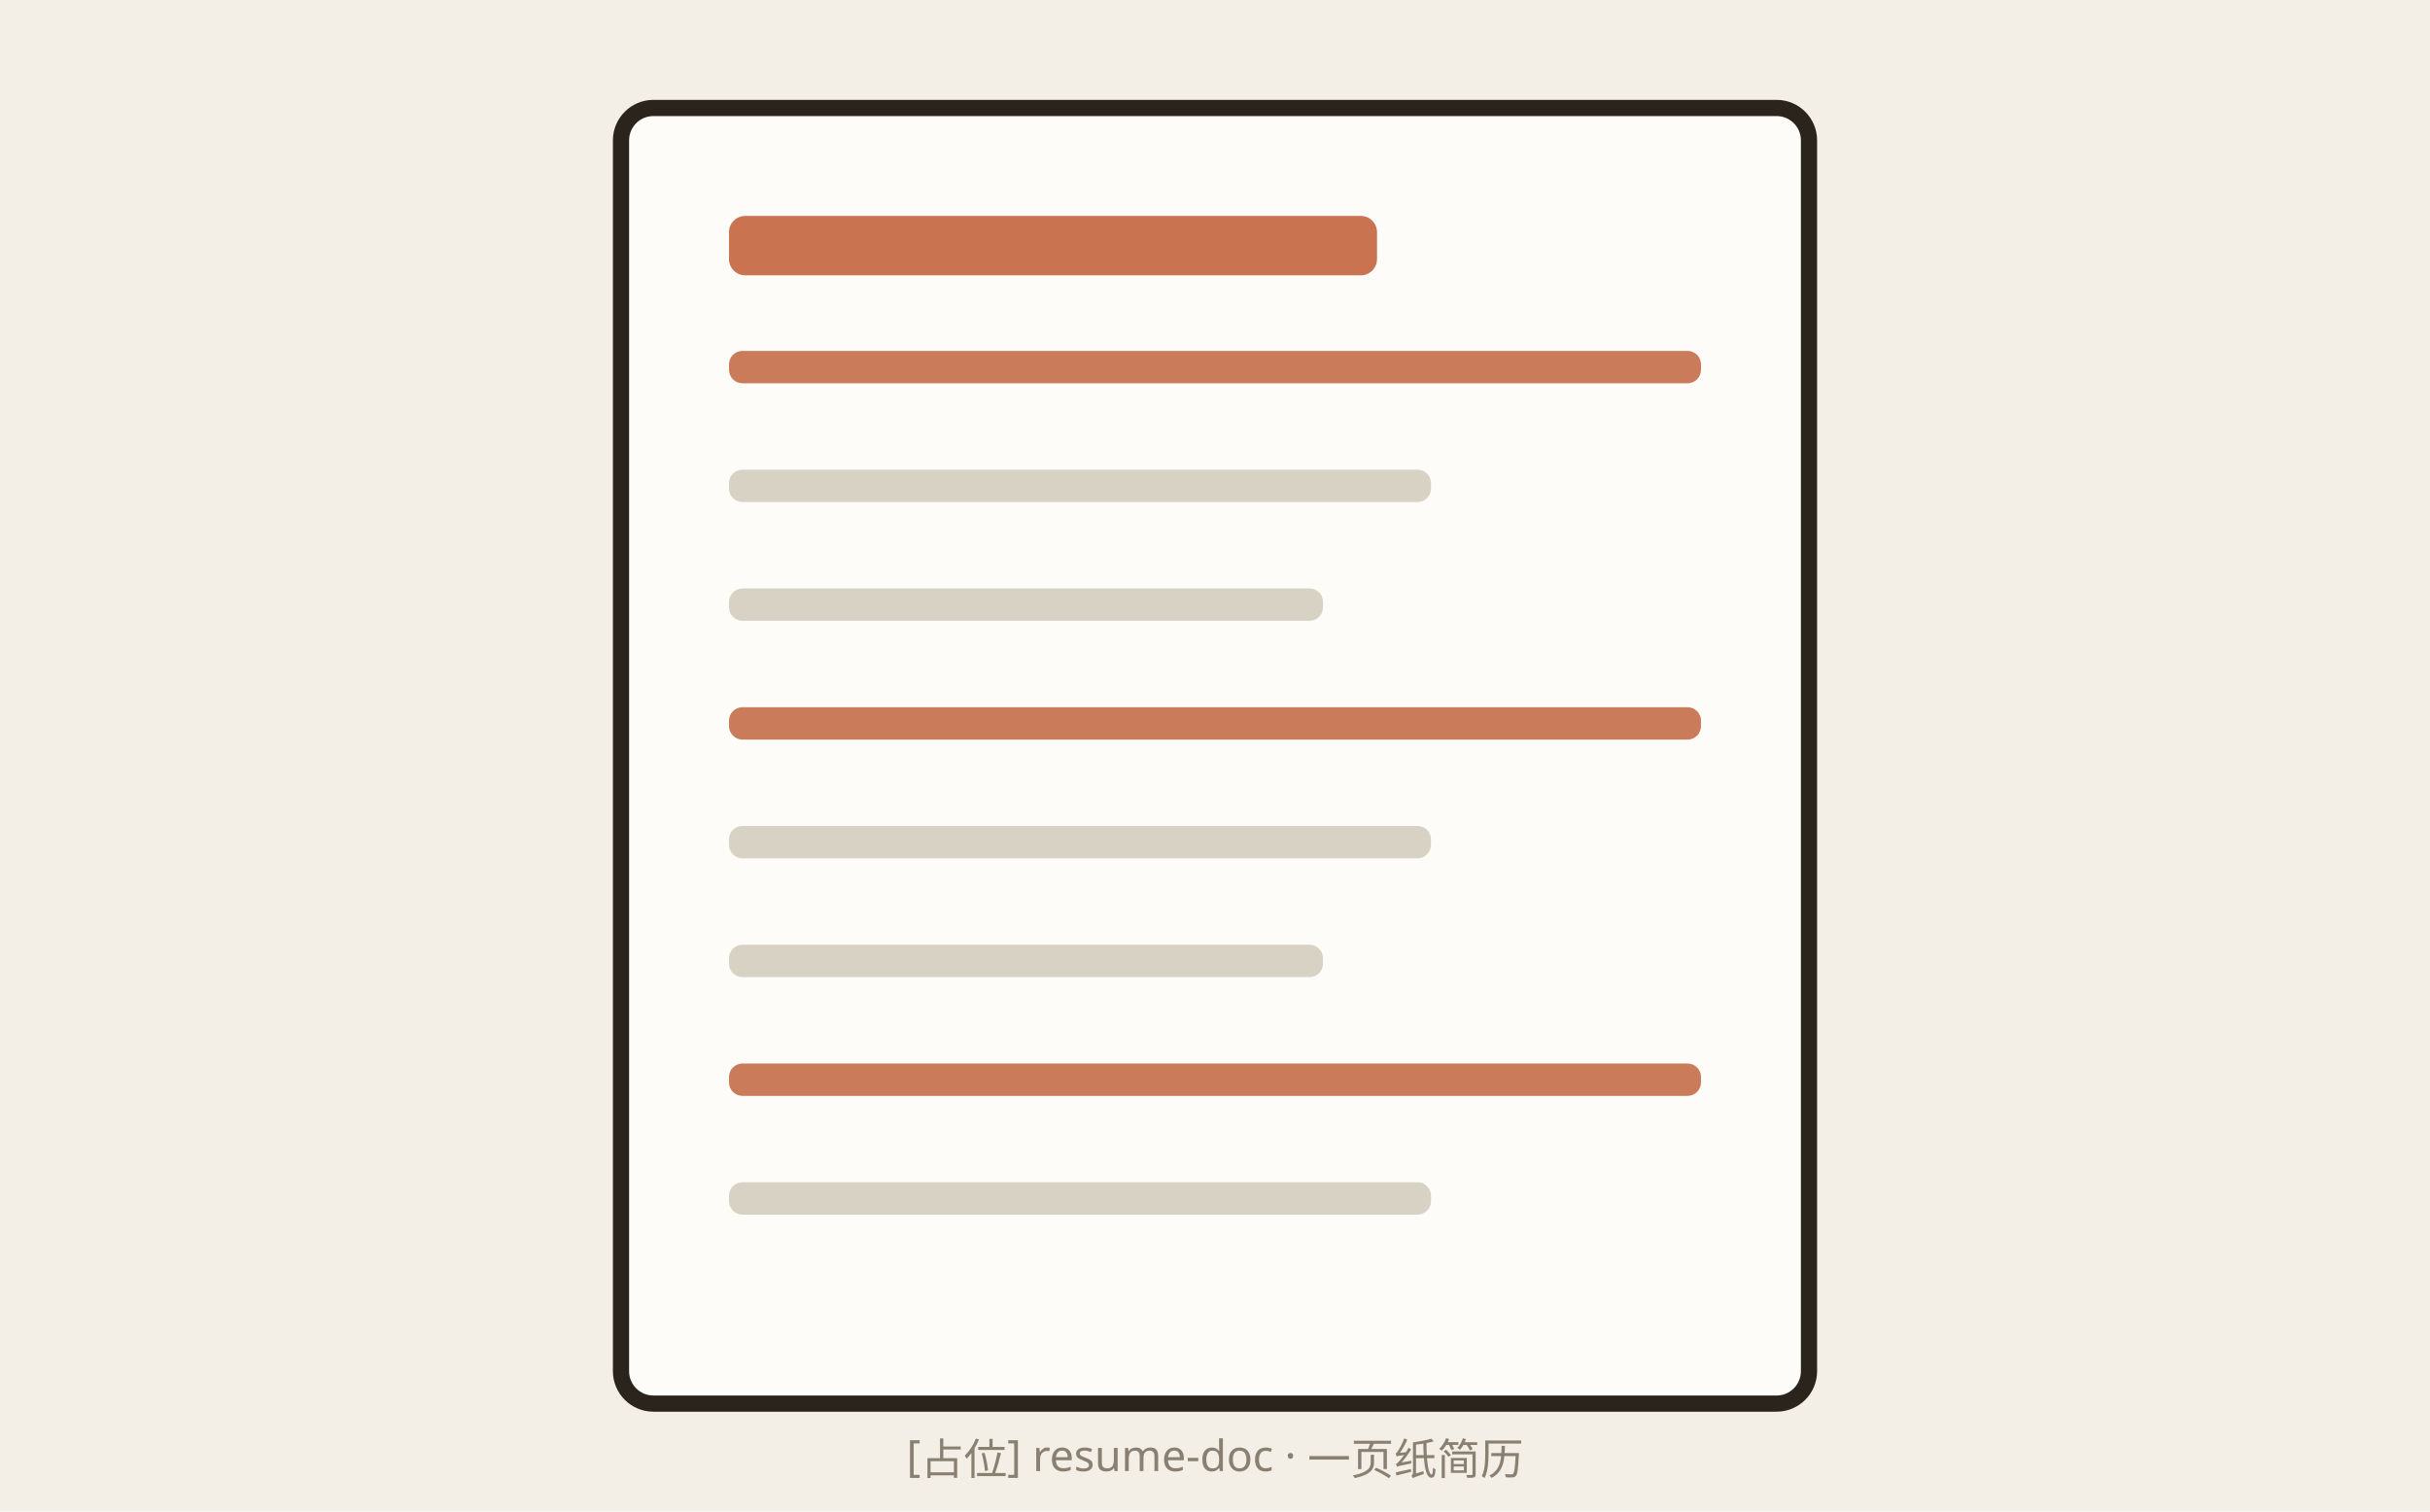
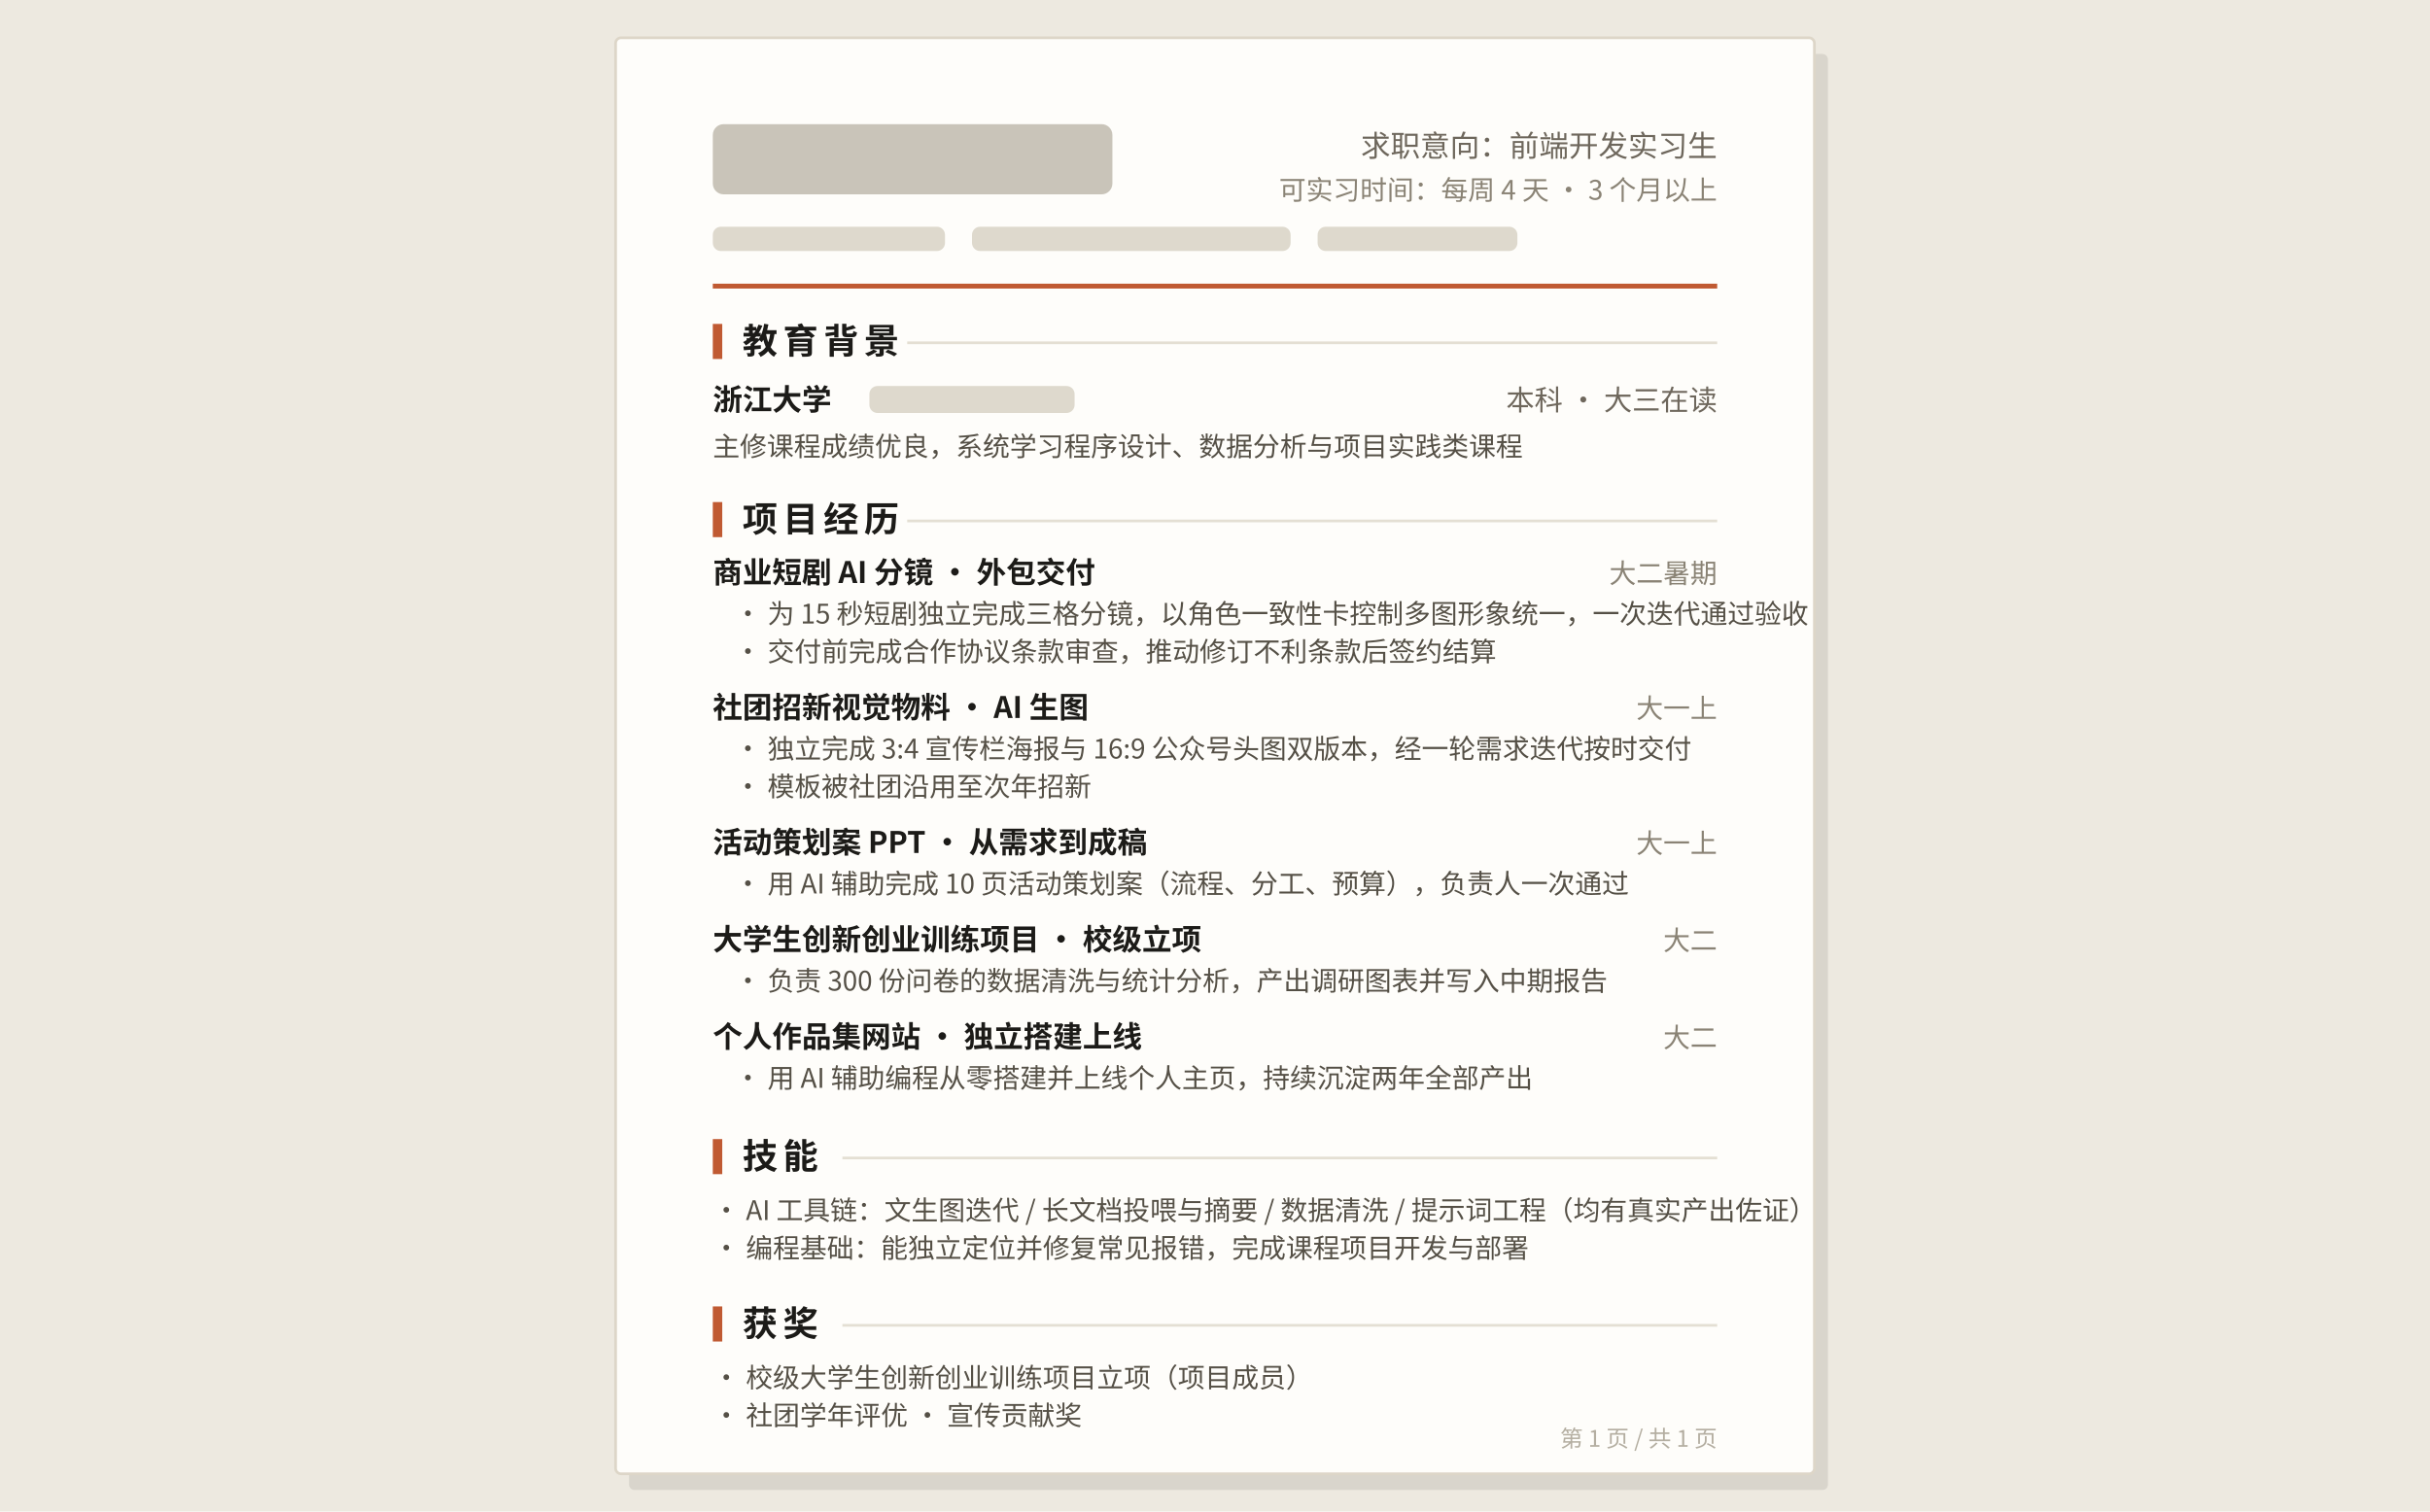
- <svg xmlns="http://www.w3.org/2000/svg" width="900" height="560" viewBox="0 0 900 560">
-   <rect width="900" height="560" fill="#F3EFE6" />
-   <rect x="230" y="40" width="440" height="480" rx="12" fill="#FDFCF9" stroke="#2A241D" stroke-width="6" />
-   <rect x="270" y="80" width="240" height="22" rx="6" fill="#C05A32" opacity="0.85" />
-   <rect x="270" y="130" width="360" height="12" rx="5" fill="#C97B5A" />
-   <rect x="270" y="174" width="260" height="12" rx="5" fill="#D8D2C4" />
-   <rect x="270" y="218" width="220" height="12" rx="5" fill="#D8D2C4" />
-   <rect x="270" y="262" width="360" height="12" rx="5" fill="#C97B5A" />
-   <rect x="270" y="306" width="260" height="12" rx="5" fill="#D8D2C4" />
-   <rect x="270" y="350" width="220" height="12" rx="5" fill="#D8D2C4" />
-   <rect x="270" y="394" width="360" height="12" rx="5" fill="#C97B5A" />
-   <rect x="270" y="438" width="260" height="12" rx="5" fill="#D8D2C4" />
-   <text x="450" y="545" font-family="sans-serif" font-size="16" text-anchor="middle" fill="#8A8072">[占位] resume-doc · 一页纸简历</text>
+ <svg xmlns="http://www.w3.org/2000/svg" width="900" height="560" viewBox="0 0 900 560" font-family="'PingFang SC','Microsoft YaHei','Noto Sans SC','Noto Sans CJK SC',sans-serif">
+   <rect width="900" height="560" fill="#EDE9E0" />
+   <rect x="233" y="20" width="444" height="532" rx="2" fill="#1C1B18" opacity="0.10" />
+   <rect x="228" y="14" width="444" height="532" rx="2" fill="#FEFDFA" stroke="#DDD6C8" stroke-width="1" />
+   <rect x="264" y="46" width="148" height="26" rx="4" fill="#C9C4B9" />
+   <text x="636" y="58" text-anchor="end" font-size="11" fill="#6E675C">求职意向：前端开发实习生</text>
+   <text x="636" y="74" text-anchor="end" font-size="10" fill="#8A8375">可实习时间：每周 4 天 · 3 个月以上</text>
+   <rect x="264" y="84" width="86" height="9" rx="3" fill="#DED9CD" />
+   <rect x="360" y="84" width="118" height="9" rx="3" fill="#DED9CD" />
+   <rect x="488" y="84" width="74" height="9" rx="3" fill="#DED9CD" />
+   <line x1="264" y1="106" x2="636" y2="106" stroke="#C05A32" stroke-width="1.8" />
+   <rect x="264" y="120" width="3.5" height="13" fill="#C05A32" />
+   <text x="275" y="131" font-size="13" font-weight="700" fill="#1C1B18" letter-spacing="2">教育背景</text>
+   <line x1="336" y1="127" x2="636" y2="127" stroke="#E4DFD3" stroke-width="1" />
+   <text x="264" y="152" font-size="11" font-weight="700" fill="#1C1B18">浙江大学</text>
+   <rect x="322" y="143" width="76" height="10" rx="3" fill="#DED9CD" />
+   <text x="636" y="152" text-anchor="end" font-size="10.5" fill="#6E675C">本科 · 大三在读</text>
+   <text x="264" y="169" font-size="10" fill="#555046">主修课程成绩优良，系统学习程序设计、数据分析与项目实践类课程</text>
+   <rect x="264" y="186" width="3.5" height="13" fill="#C05A32" />
+   <text x="275" y="197" font-size="13" font-weight="700" fill="#1C1B18" letter-spacing="2">项目经历</text>
+   <line x1="336" y1="193" x2="636" y2="193" stroke="#E4DFD3" stroke-width="1" />
+   <text x="264" y="216" font-size="11" font-weight="700" fill="#1C1B18">商业短剧 AI 分镜 · 外包交付</text>
+   <text x="636" y="216" text-anchor="end" font-size="10" fill="#8A8375">大二暑期</text>
+   <text x="272" y="231" font-size="10" fill="#555046">· 为 15 秒短剧独立完成三格分镜，以角色一致性卡控制多图形象统一，一次迭代通过验收</text>
+   <text x="272" y="245" font-size="10" fill="#555046">· 交付前完成合作协议条款审查，推动修订不利条款后签约结算</text>
+   <text x="264" y="266" font-size="11" font-weight="700" fill="#1C1B18">社团招新视觉物料 · AI 生图</text>
+   <text x="636" y="266" text-anchor="end" font-size="10" fill="#8A8375">大一上</text>
+   <text x="272" y="281" font-size="10" fill="#555046">· 独立完成 3:4 宣传栏海报与 16:9 公众号头图双版本，经一轮需求迭代按时交付</text>
+   <text x="272" y="295" font-size="10" fill="#555046">· 模板被社团沿用至次年招新</text>
+   <text x="264" y="316" font-size="11" font-weight="700" fill="#1C1B18">活动策划案 PPT · 从需求到成稿</text>
+   <text x="636" y="316" text-anchor="end" font-size="10" fill="#8A8375">大一上</text>
+   <text x="272" y="331" font-size="10" fill="#555046">· 用 AI 辅助完成 10 页活动策划案（流程、分工、预算），负责人一次通过</text>
+   <text x="264" y="352" font-size="11" font-weight="700" fill="#1C1B18">大学生创新创业训练项目 · 校级立项</text>
+   <text x="636" y="352" text-anchor="end" font-size="10" fill="#8A8375">大二</text>
+   <text x="272" y="367" font-size="10" fill="#555046">· 负责 300 份问卷的数据清洗与统计分析，产出调研图表并写入中期报告</text>
+   <text x="264" y="388" font-size="11" font-weight="700" fill="#1C1B18">个人作品集网站 · 独立搭建上线</text>
+   <text x="636" y="388" text-anchor="end" font-size="10" fill="#8A8375">大二</text>
+   <text x="272" y="403" font-size="10" fill="#555046">· 用 AI 辅助编程从零搭建并上线个人主页，持续沉淀两年全部产出</text>
+   <rect x="264" y="422" width="3.5" height="13" fill="#C05A32" />
+   <text x="275" y="433" font-size="13" font-weight="700" fill="#1C1B18" letter-spacing="2">技能</text>
+   <line x1="312" y1="429" x2="636" y2="429" stroke="#E4DFD3" stroke-width="1" />
+   <text x="264" y="452" font-size="10" fill="#555046">· AI 工具链：文生图迭代 / 长文档投喂与摘要 / 数据清洗 / 提示词工程（均有真实产出佐证）</text>
+   <text x="264" y="466" font-size="10" fill="#555046">· 编程基础：能独立定位并修复常见报错，完成课程项目开发与部署</text>
+   <rect x="264" y="484" width="3.5" height="13" fill="#C05A32" />
+   <text x="275" y="495" font-size="13" font-weight="700" fill="#1C1B18" letter-spacing="2">获奖</text>
+   <line x1="312" y1="491" x2="636" y2="491" stroke="#E4DFD3" stroke-width="1" />
+   <text x="264" y="514" font-size="10" fill="#555046">· 校级大学生创新创业训练项目立项（项目成员）</text>
+   <text x="264" y="528" font-size="10" fill="#555046">· 社团学年评优 · 宣传贡献奖</text>
+   <text x="636" y="536" text-anchor="end" font-size="8.5" fill="#B4AEA1">第 1 页 / 共 1 页</text>
</svg>
